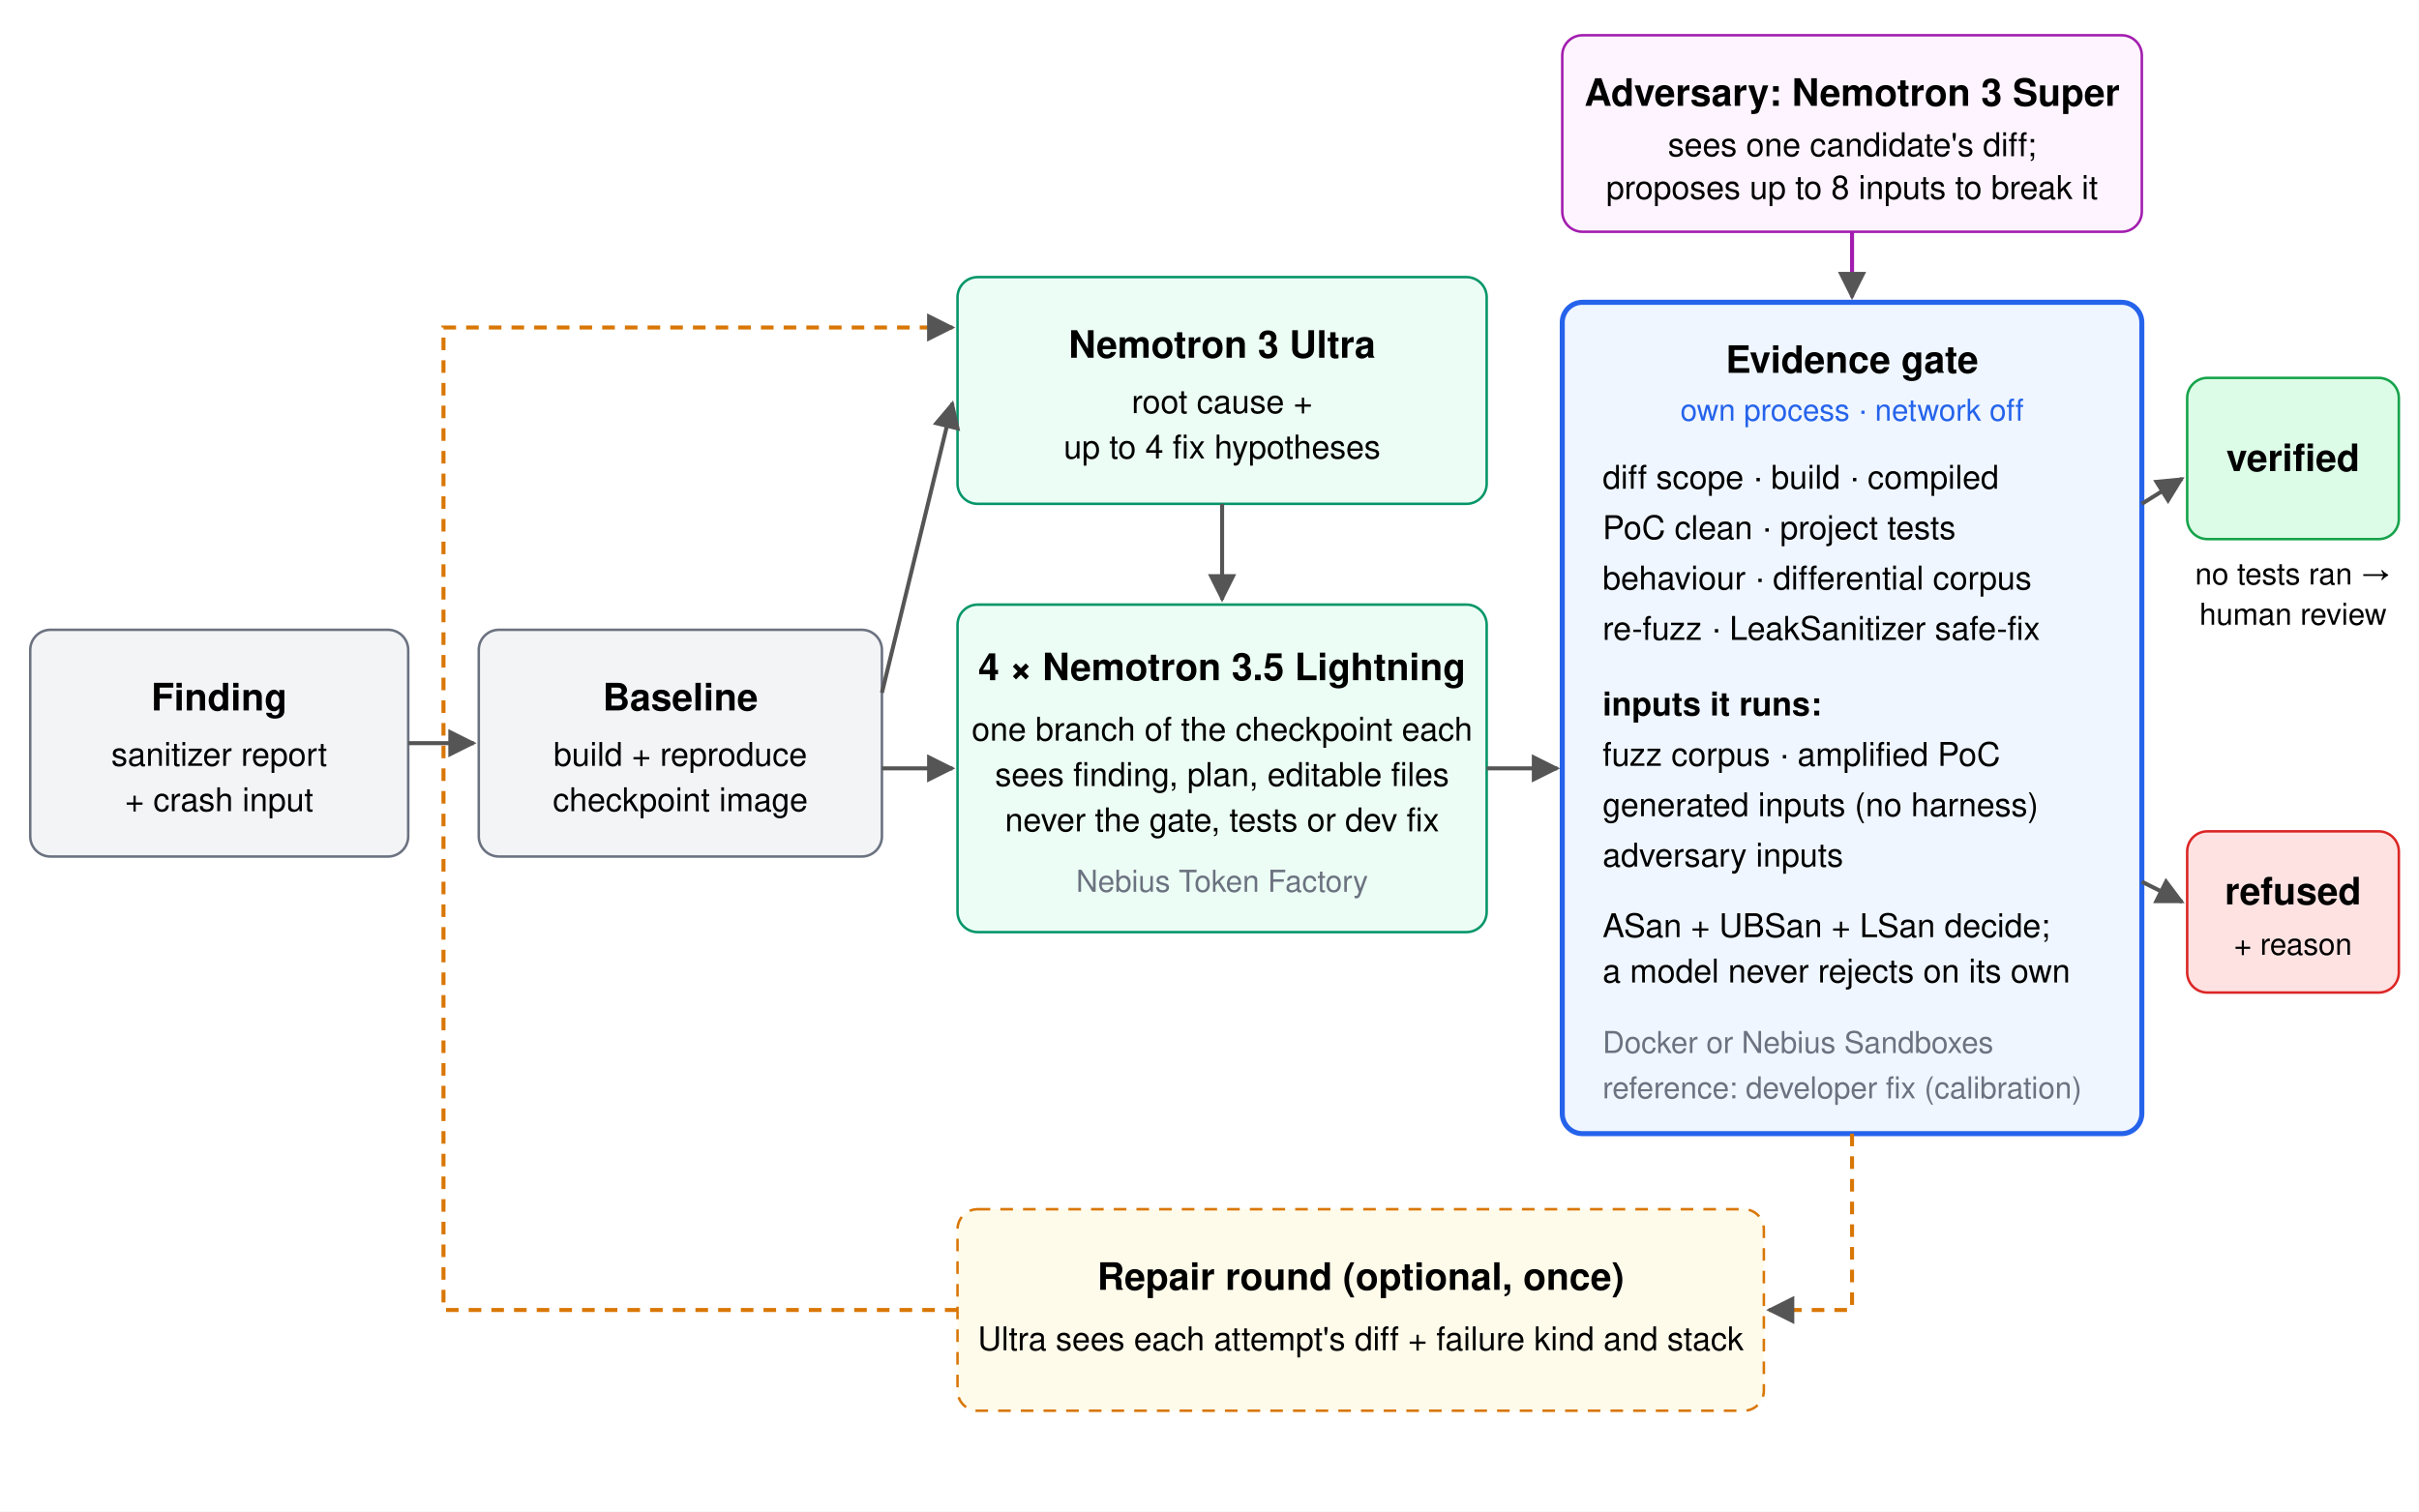
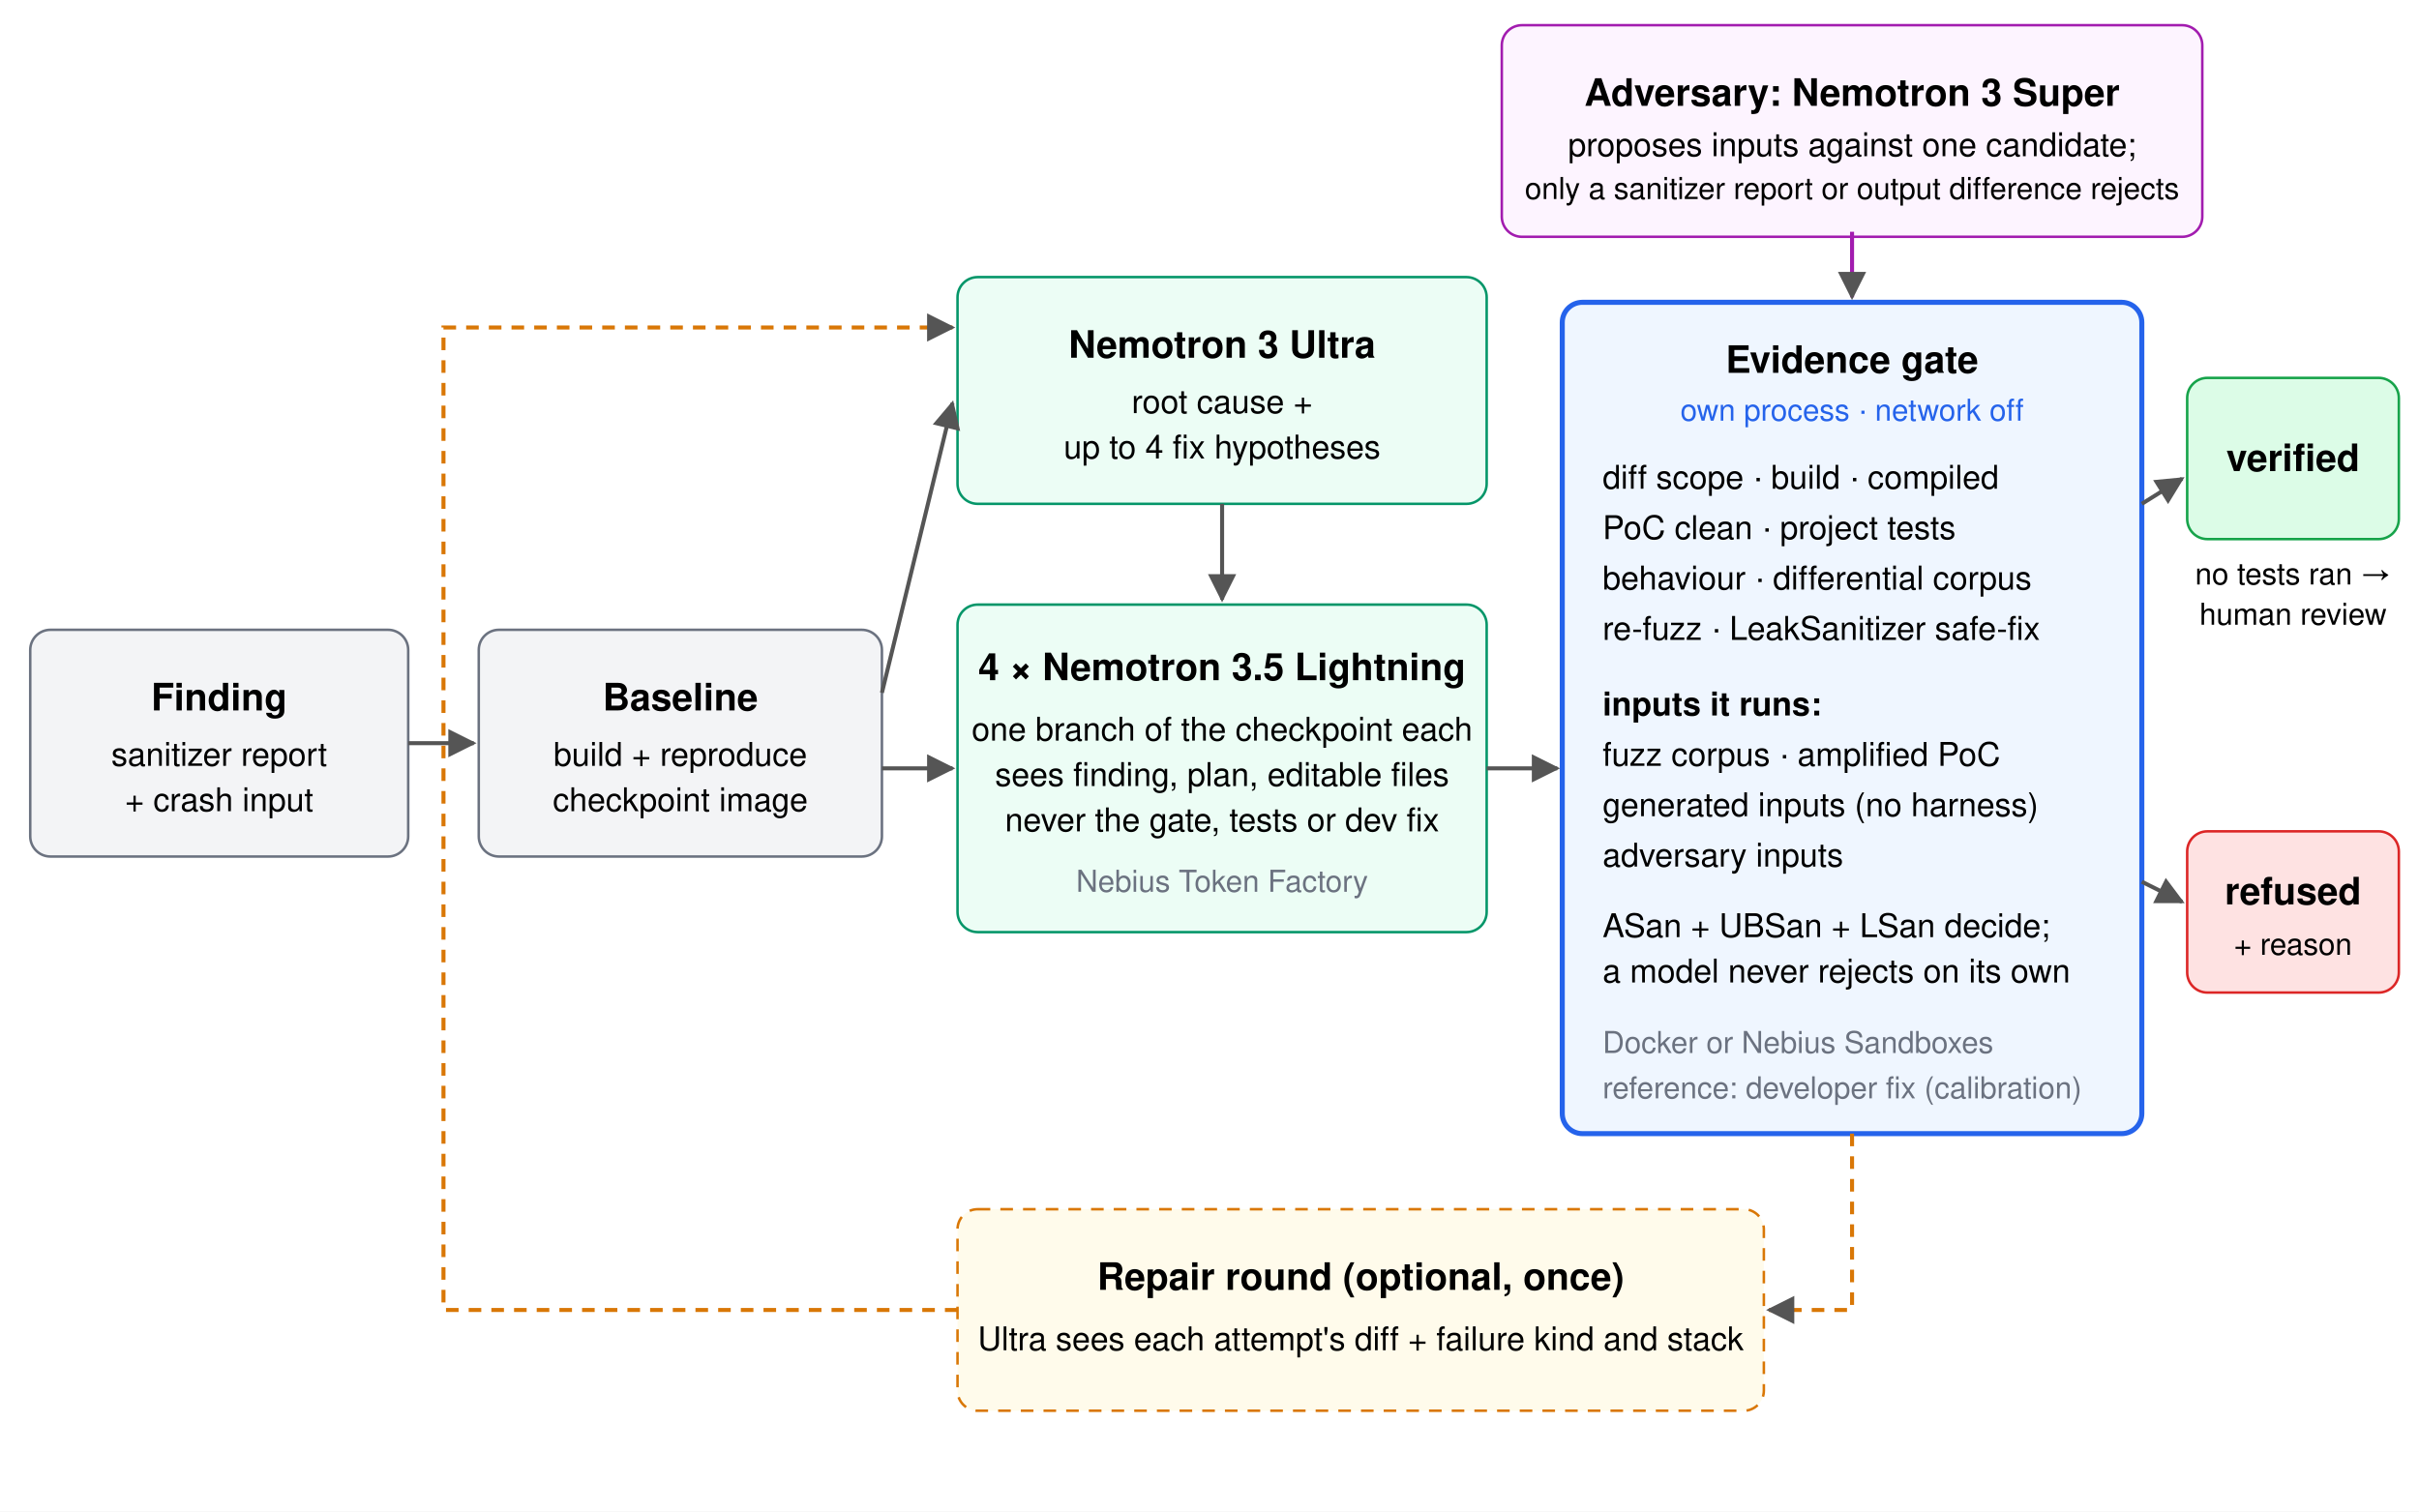
<svg xmlns="http://www.w3.org/2000/svg" viewBox="0 0 960 600" font-family="Segoe UI, Helvetica, Arial, sans-serif" font-size="15">
  <defs>
    <marker id="a" viewBox="0 0 10 10" refX="9" refY="5" markerWidth="7" markerHeight="7" orient="auto">
      <path d="M0 0L10 5L0 10z" fill="#555" />
    </marker>
  </defs>
  <rect width="960" height="600" fill="#ffffff" />
  <rect x="12" y="250" width="150" height="90" rx="8" fill="#f3f4f6" stroke="#6b7280" />
  <text x="87" y="282" text-anchor="middle" font-weight="600">Finding</text>
  <text x="87" y="304" text-anchor="middle" font-size="13">sanitizer report</text>
  <text x="87" y="322" text-anchor="middle" font-size="13">+ crash input</text>
  <rect x="190" y="250" width="160" height="90" rx="8" fill="#f3f4f6" stroke="#6b7280" />
  <text x="270" y="282" text-anchor="middle" font-weight="600">Baseline</text>
  <text x="270" y="304" text-anchor="middle" font-size="13">build + reproduce</text>
  <text x="270" y="322" text-anchor="middle" font-size="13">checkpoint image</text>
  <rect x="380" y="110" width="210" height="90" rx="8" fill="#ecfdf5" stroke="#059669" />
  <text x="485" y="142" text-anchor="middle" font-weight="600">Nemotron 3 Ultra</text>
  <text x="485" y="164" text-anchor="middle" font-size="13">root cause +</text>
  <text x="485" y="182" text-anchor="middle" font-size="13">up to 4 fix hypotheses</text>
  <rect x="380" y="240" width="210" height="130" rx="8" fill="#ecfdf5" stroke="#059669" />
  <text x="485" y="270" text-anchor="middle" font-weight="600">4 × Nemotron 3.5 Lightning</text>
  <text x="485" y="294" text-anchor="middle" font-size="13">one branch of the checkpoint each</text>
  <text x="485" y="312" text-anchor="middle" font-size="13">sees finding, plan, editable files</text>
  <text x="485" y="330" text-anchor="middle" font-size="13">never the gate, tests or dev fix</text>
  <text x="485" y="354" text-anchor="middle" font-size="12" fill="#6b7280">Nebius Token Factory</text>
-   <rect x="620" y="14" width="230" height="78" rx="8" fill="#fdf4ff" stroke="#a21caf" />
+   <rect x="596" y="10" width="278" height="84" rx="8" fill="#fdf4ff" stroke="#a21caf" />
  <text x="735" y="42" text-anchor="middle" font-weight="600">Adversary: Nemotron 3 Super</text>
-   <text x="735" y="62" text-anchor="middle" font-size="13">sees one candidate's diff;</text>
-   <text x="735" y="79" text-anchor="middle" font-size="13">proposes up to 8 inputs to break it</text>
+   <text x="735" y="62" text-anchor="middle" font-size="13">proposes inputs against one candidate;</text>
+   <text x="735" y="79" text-anchor="middle" font-size="12">only a sanitizer report or output difference rejects</text>
  <rect x="620" y="120" width="230" height="330" rx="8" fill="#eff6ff" stroke="#2563eb" stroke-width="2" />
  <text x="735" y="148" text-anchor="middle" font-weight="600">Evidence gate</text>
  <text x="735" y="167" text-anchor="middle" font-size="12" fill="#2563eb">own process · network off</text>
  <text x="636" y="194" font-size="13">diff scope · build · compiled</text>
  <text x="636" y="214" font-size="13">PoC clean · project tests</text>
  <text x="636" y="234" font-size="13">behaviour · differential corpus</text>
  <text x="636" y="254" font-size="13">re-fuzz · LeakSanitizer safe-fix</text>
  <text x="636" y="284" font-size="13" font-weight="600">inputs it runs:</text>
  <text x="636" y="304" font-size="13">fuzz corpus · amplified PoC</text>
  <text x="636" y="324" font-size="13">generated inputs (no harness)</text>
  <text x="636" y="344" font-size="13">adversary inputs</text>
  <text x="636" y="372" font-size="13">ASan + UBSan + LSan decide;</text>
  <text x="636" y="390" font-size="13">a model never rejects on its own</text>
  <text x="636" y="418" font-size="12" fill="#6b7280">Docker or Nebius Sandboxes</text>
  <text x="636" y="436" font-size="12" fill="#6b7280">reference: developer fix (calibration)</text>
  <rect x="868" y="150" width="84" height="64" rx="8" fill="#dcfce7" stroke="#16a34a" />
  <text x="910" y="187" text-anchor="middle" font-weight="600">verified</text>
  <text x="910" y="232" text-anchor="middle" font-size="12">no tests ran →</text>
  <text x="910" y="248" text-anchor="middle" font-size="12">human review</text>
  <rect x="868" y="330" width="84" height="64" rx="8" fill="#fee2e2" stroke="#dc2626" />
  <text x="910" y="359" text-anchor="middle" font-weight="600">refused</text>
  <text x="910" y="379" text-anchor="middle" font-size="12">+ reason</text>
  <rect x="380" y="480" width="320" height="80" rx="8" fill="#fffbeb" stroke="#d97706" stroke-dasharray="5 4" />
  <text x="540" y="512" text-anchor="middle" font-weight="600">Repair round (optional, once)</text>
  <text x="540" y="536" text-anchor="middle" font-size="13">Ultra sees each attempt's diff + failure kind and stack</text>
  <path d="M162 295H188" stroke="#555" stroke-width="1.6" marker-end="url(#a)" />
  <path d="M350 275L378 160" stroke="#555" stroke-width="1.6" marker-end="url(#a)" />
  <path d="M485 200V238" stroke="#555" stroke-width="1.6" marker-end="url(#a)" />
  <path d="M350 305H378" stroke="#555" stroke-width="1.6" marker-end="url(#a)" />
  <path d="M590 305H618" stroke="#555" stroke-width="1.6" marker-end="url(#a)" />
  <path d="M735 92V118" stroke="#a21caf" stroke-width="1.6" marker-end="url(#a)" />
  <path d="M850 200L866 190" stroke="#555" stroke-width="1.6" marker-end="url(#a)" />
  <path d="M850 350L866 358" stroke="#555" stroke-width="1.6" marker-end="url(#a)" />
  <path d="M735 450V520H702" stroke="#d97706" stroke-width="1.6" stroke-dasharray="5 4" fill="none" marker-end="url(#a)" />
  <path d="M380 520H176V130H378" stroke="#d97706" stroke-width="1.6" stroke-dasharray="5 4" fill="none" marker-end="url(#a)" />
</svg>
